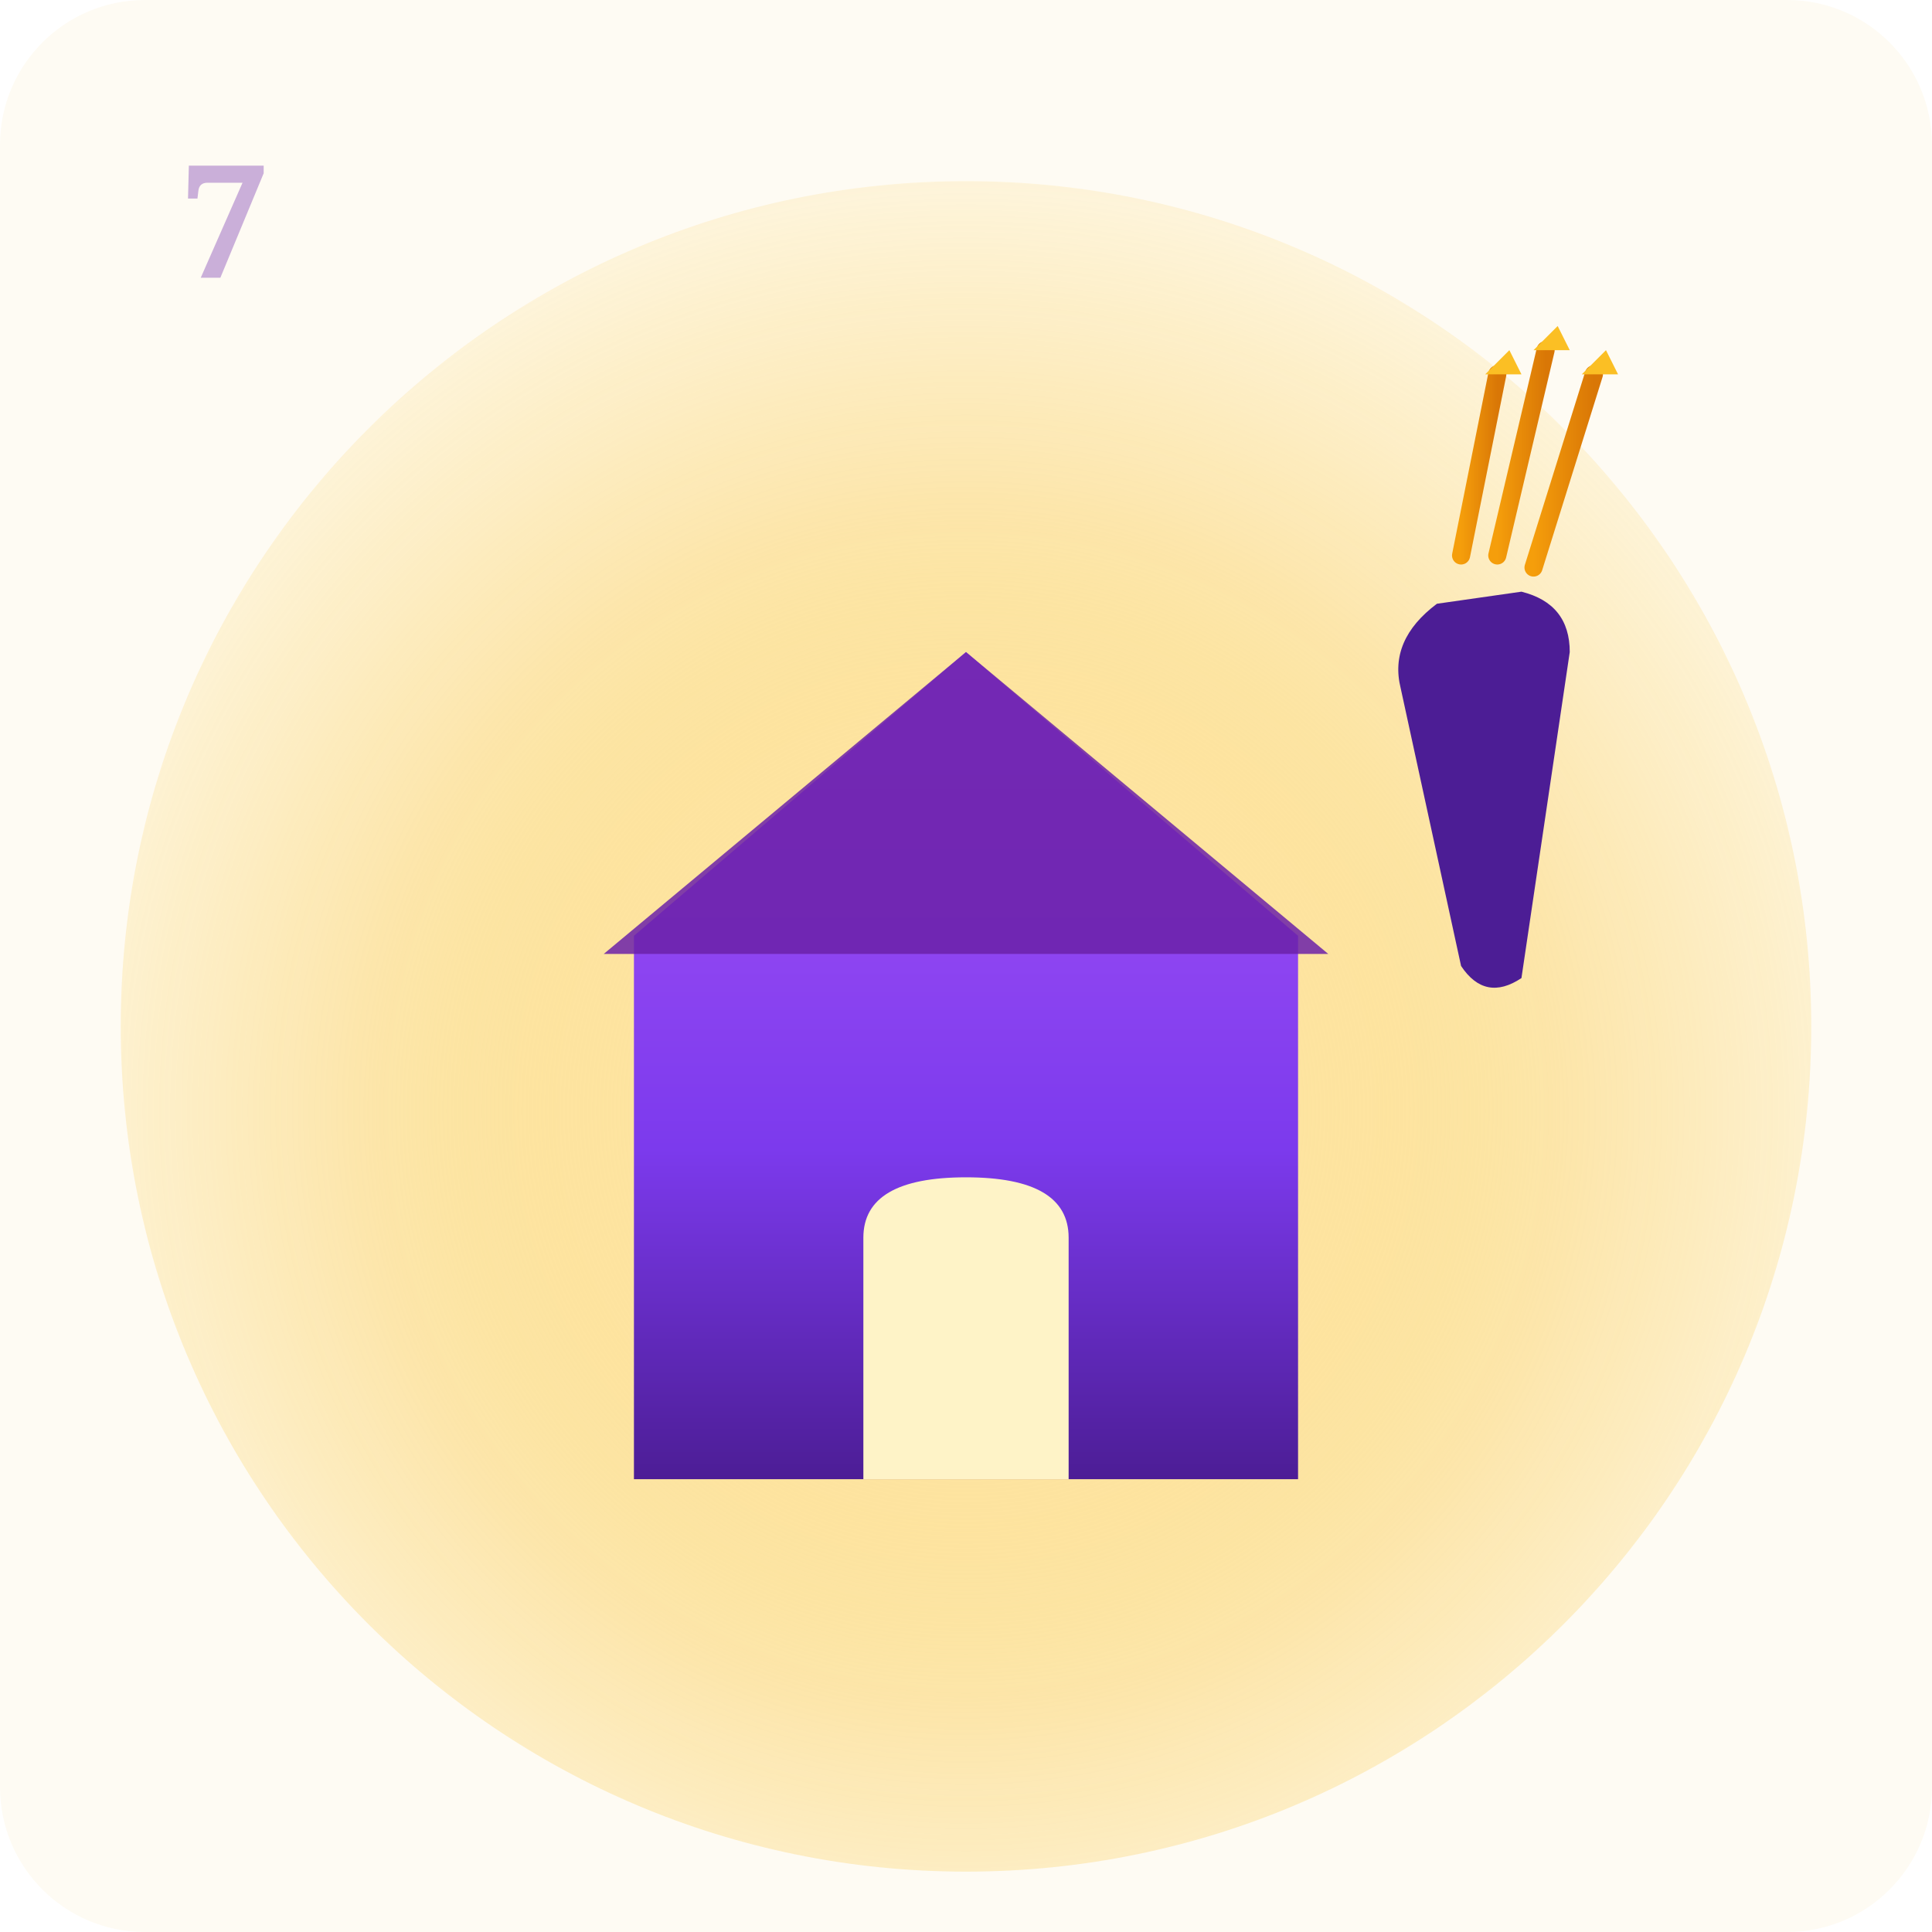
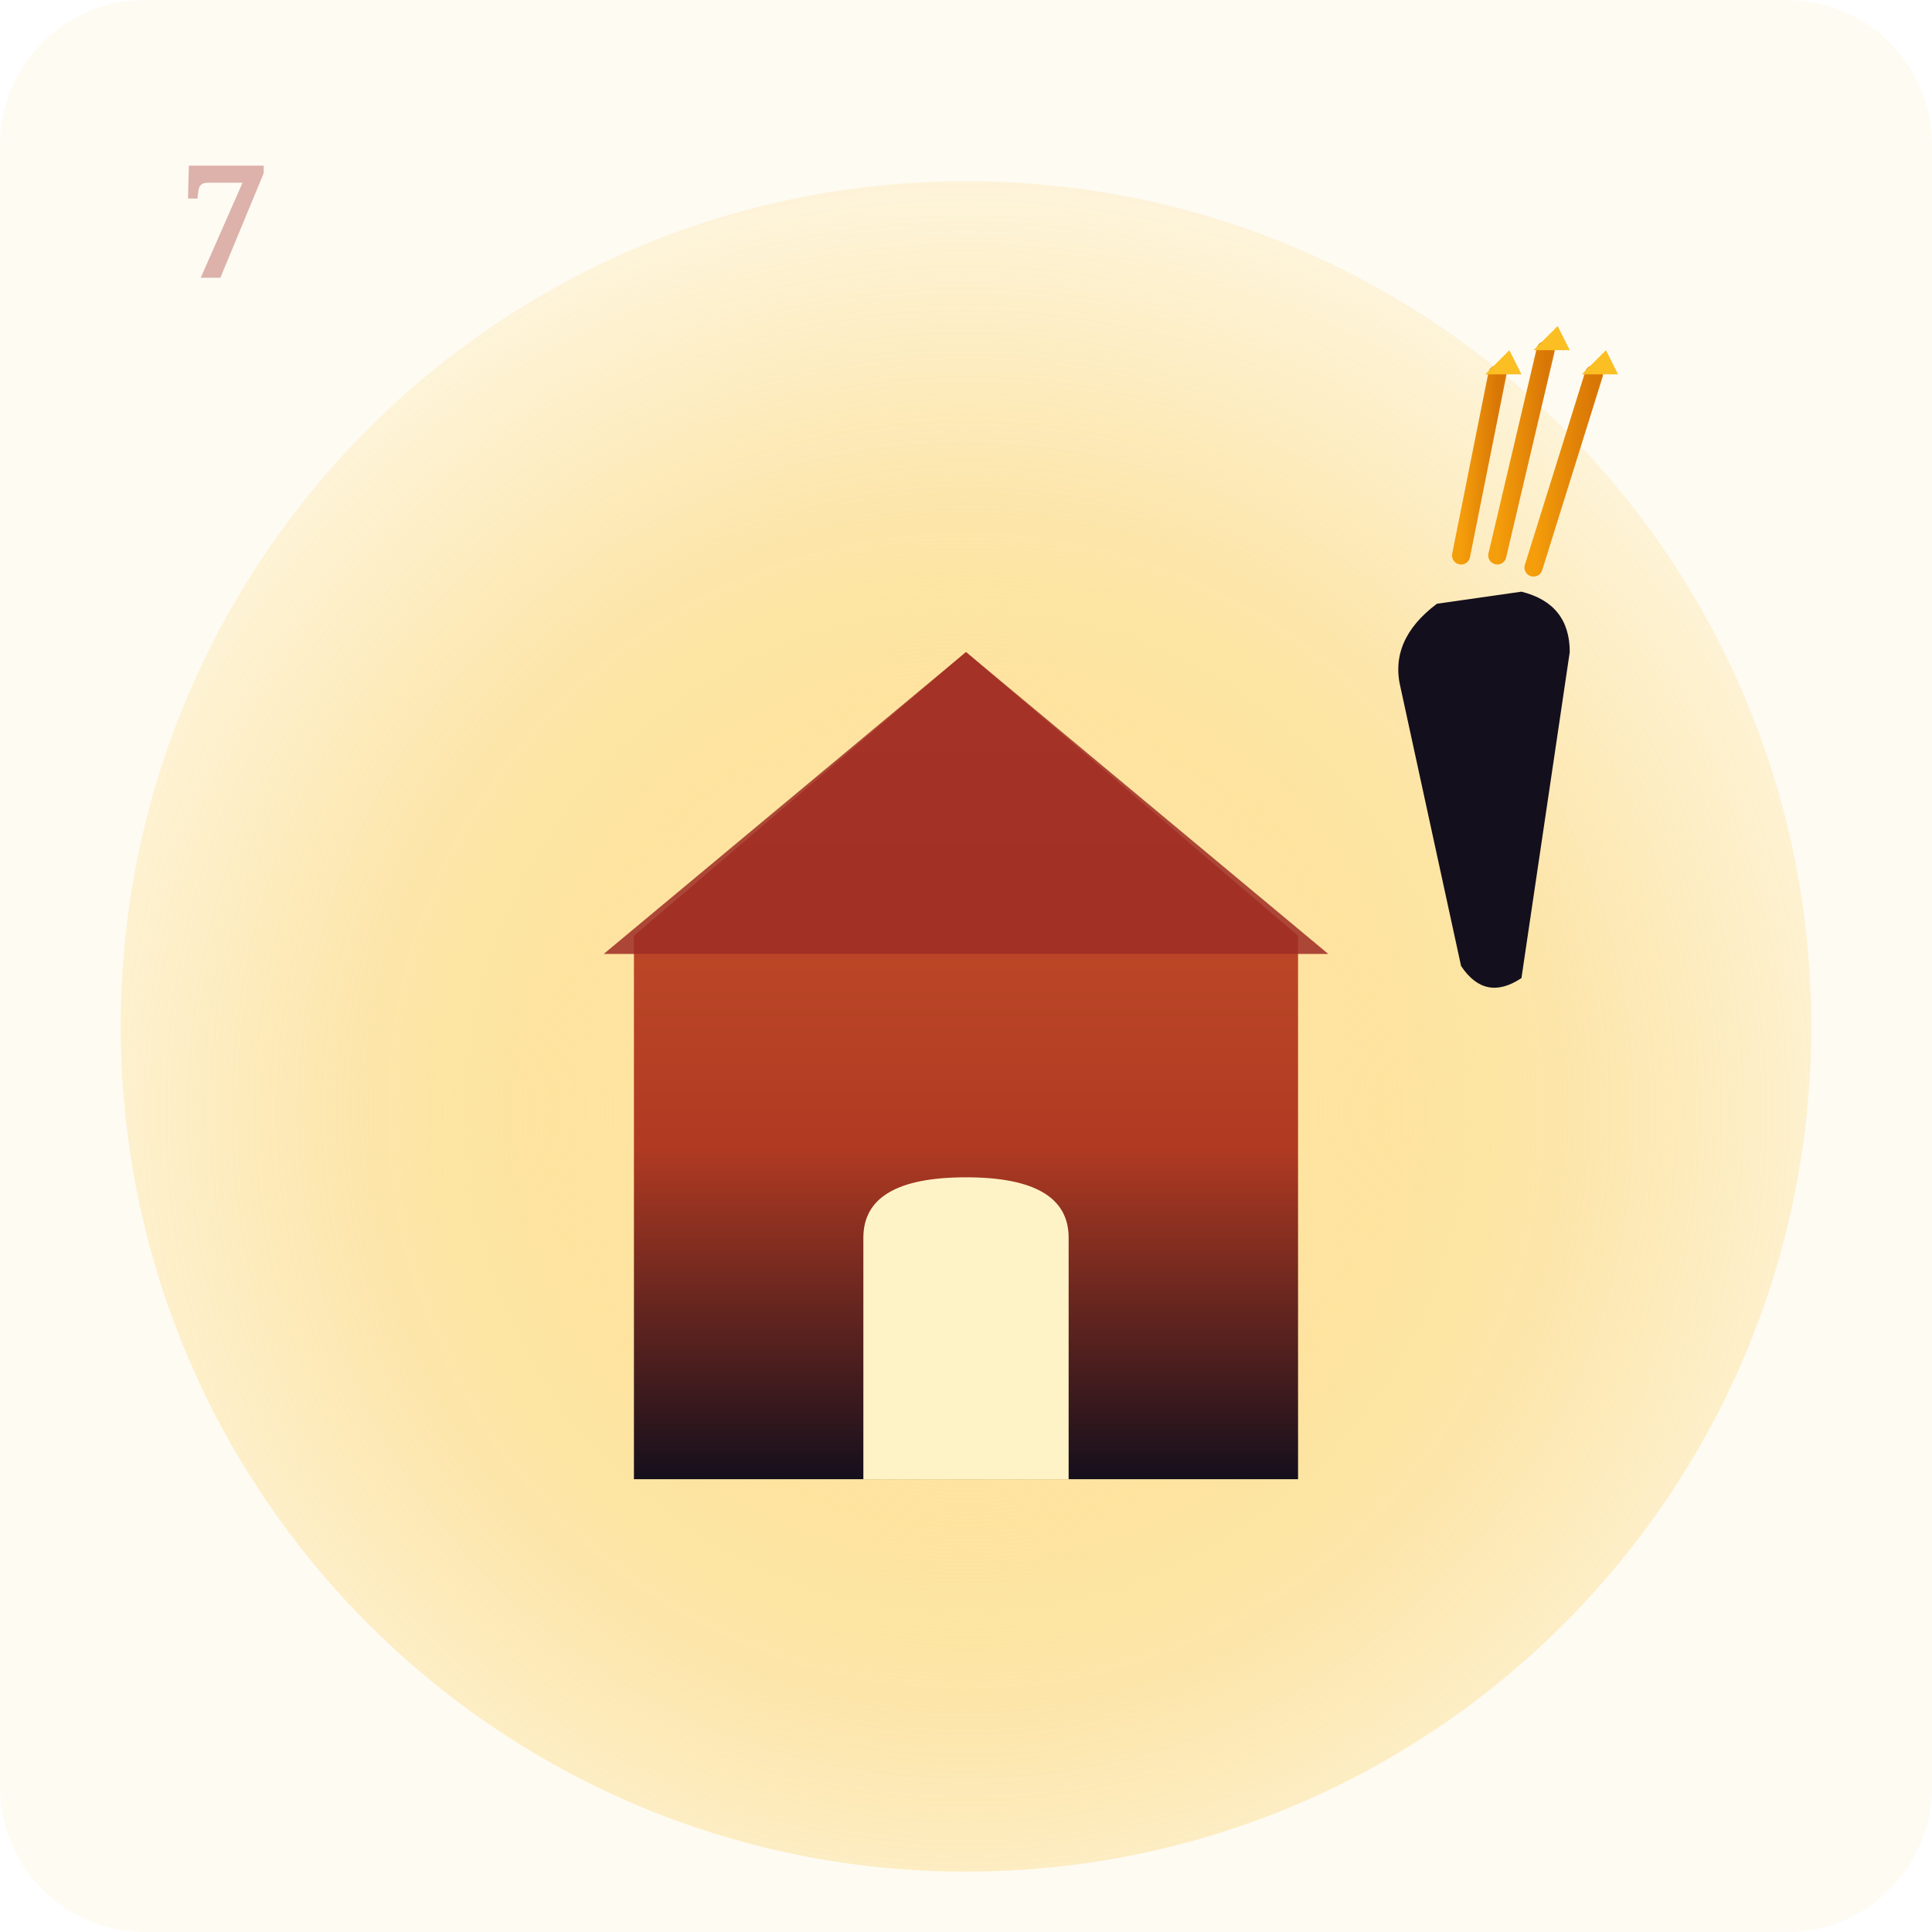
<svg xmlns="http://www.w3.org/2000/svg" viewBox="0 0 320 320" role="img" aria-label="Punarvasu nakshatra symbol — quiver and home in warm light">
  <defs>
    <radialGradient id="pvglow" cx="0.5" cy="0.55" r="0.65">
      <stop offset="0%" stop-color="#fef3c7" stop-opacity="0.95" />
      <stop offset="55%" stop-color="#fbbf24" stop-opacity="0.35" />
      <stop offset="100%" stop-color="#fbbf24" stop-opacity="0" />
    </radialGradient>
    <linearGradient id="pvhome" x1="0" y1="0" x2="0" y2="1">
-       <stop offset="0%" stop-color="#a855f7" />
-       <stop offset="60%" stop-color="#7c3aed" />
-       <stop offset="100%" stop-color="#4c1d95" />
+       <stop offset="0%" stop-color="#CB5A2E" />
+       <stop offset="60%" stop-color="#B03A22" />
+       <stop offset="100%" stop-color="#140F1C" />
    </linearGradient>
    <linearGradient id="pvarrow" x1="0" y1="0" x2="1" y2="0">
      <stop offset="0%" stop-color="#f59e0b" />
      <stop offset="100%" stop-color="#d97706" />
    </linearGradient>
  </defs>
  <rect x="0" y="0" width="320" height="320" fill="#fefbf3" rx="24" />
  <circle cx="160" cy="170" r="140" fill="url(#pvglow)" />
  <path d="M 105 245            L 105 155            L 160 108            L 215 155            L 215 245 Z" fill="url(#pvhome)" />
  <path d="M 143 245 L 143 205 Q 143 195, 160 195 Q 177 195, 177 205 L 177 245 Z" fill="#fef3c7" />
-   <path d="M 160 108 L 100 158 L 220 158 Z" fill="#6b21a8" opacity="0.85" />
+   <path d="M 160 108 L 100 158 L 220 158 Z" fill="#9E2B25" opacity="0.85" />
  <g transform="translate(238, 100)">
-     <path d="M 0 0 Q -8 6, -6 14 L 4 60 Q 8 66, 14 62 L 22 8 Q 22 0, 14 -2 Z" fill="#4c1d95" />
+     <path d="M 0 0 Q -8 6, -6 14 L 4 60 Q 8 66, 14 62 L 22 8 Q 22 0, 14 -2 Z" fill="#140F1C" />
    <line x1="4" y1="-8" x2="10" y2="-38" stroke="url(#pvarrow)" stroke-width="3" stroke-linecap="round" />
    <line x1="10" y1="-8" x2="18" y2="-42" stroke="url(#pvarrow)" stroke-width="3" stroke-linecap="round" />
    <line x1="16" y1="-6" x2="26" y2="-38" stroke="url(#pvarrow)" stroke-width="3" stroke-linecap="round" />
    <polygon points="8,-38 12,-42 14,-38" fill="#fbbf24" />
    <polygon points="16,-42 20,-46 22,-42" fill="#fbbf24" />
    <polygon points="24,-38 28,-42 30,-38" fill="#fbbf24" />
  </g>
-   <text x="30" y="46" font-family="Crimson Pro, serif" font-size="26" font-weight="700" fill="#6b21a8" opacity="0.35">7</text>
+   <text x="30" y="46" font-family="Crimson Pro, serif" font-size="26" font-weight="700" fill="#9E2B25" opacity="0.35">7</text>
</svg>
